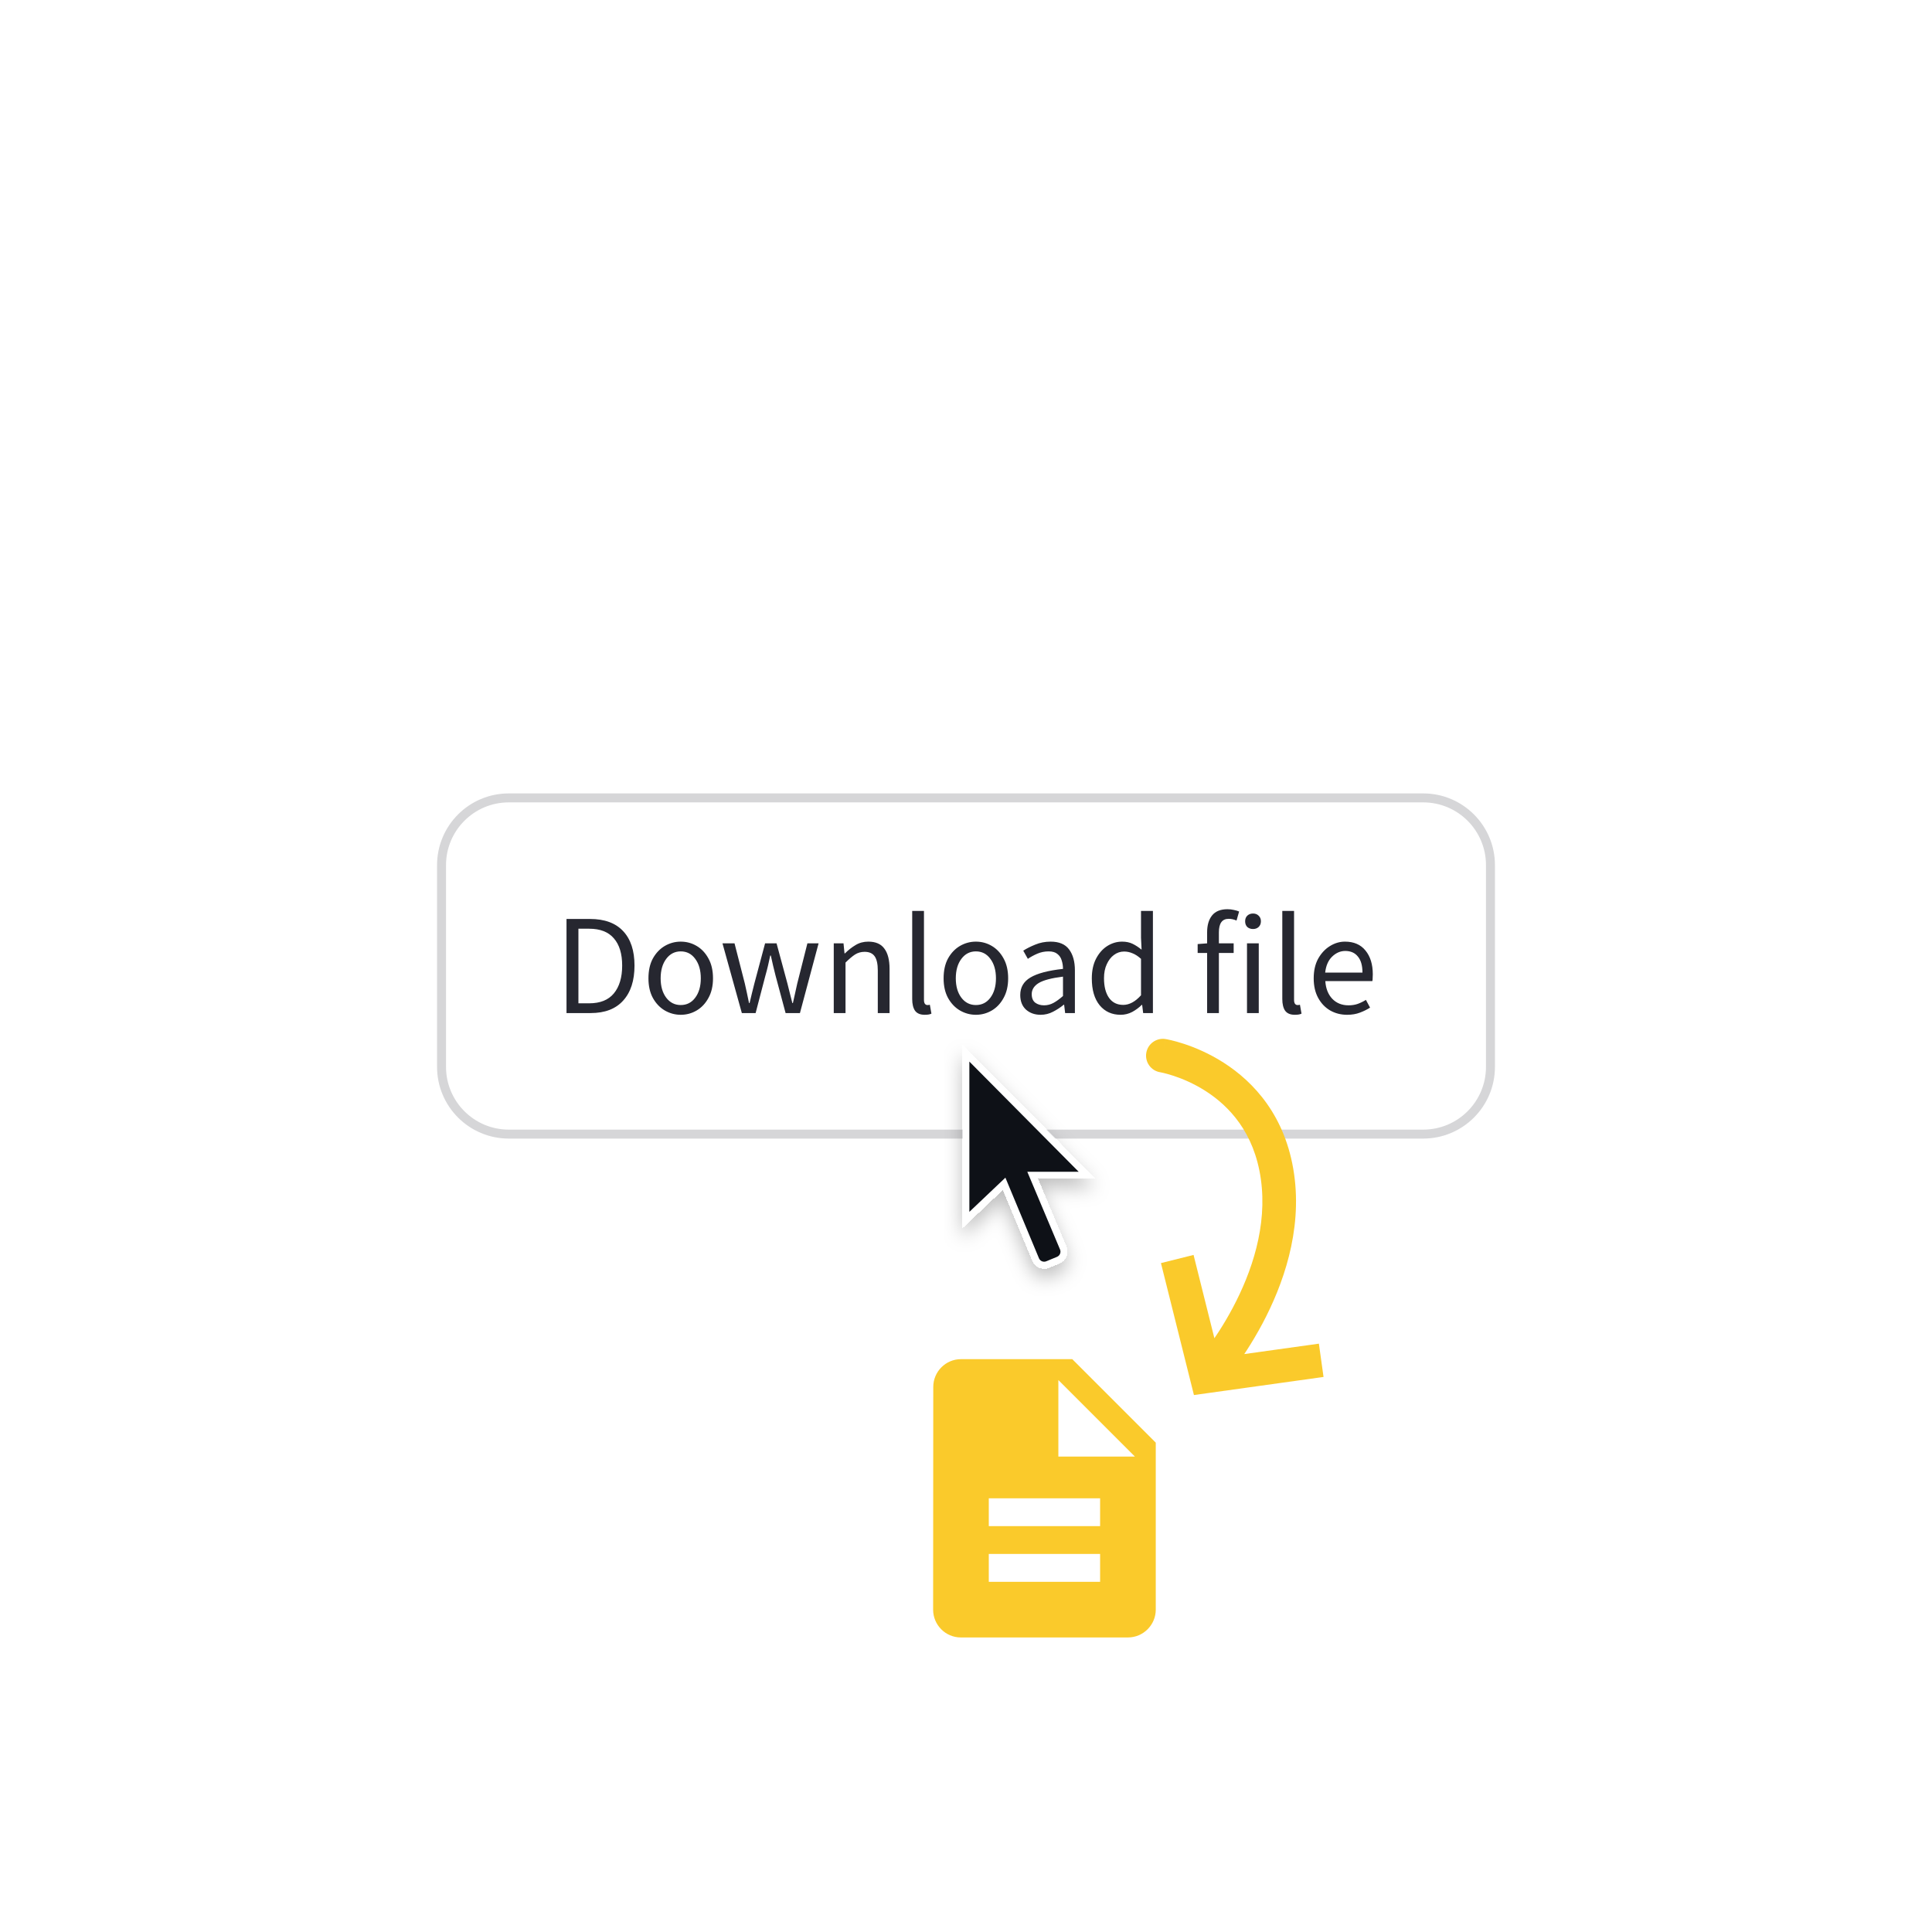
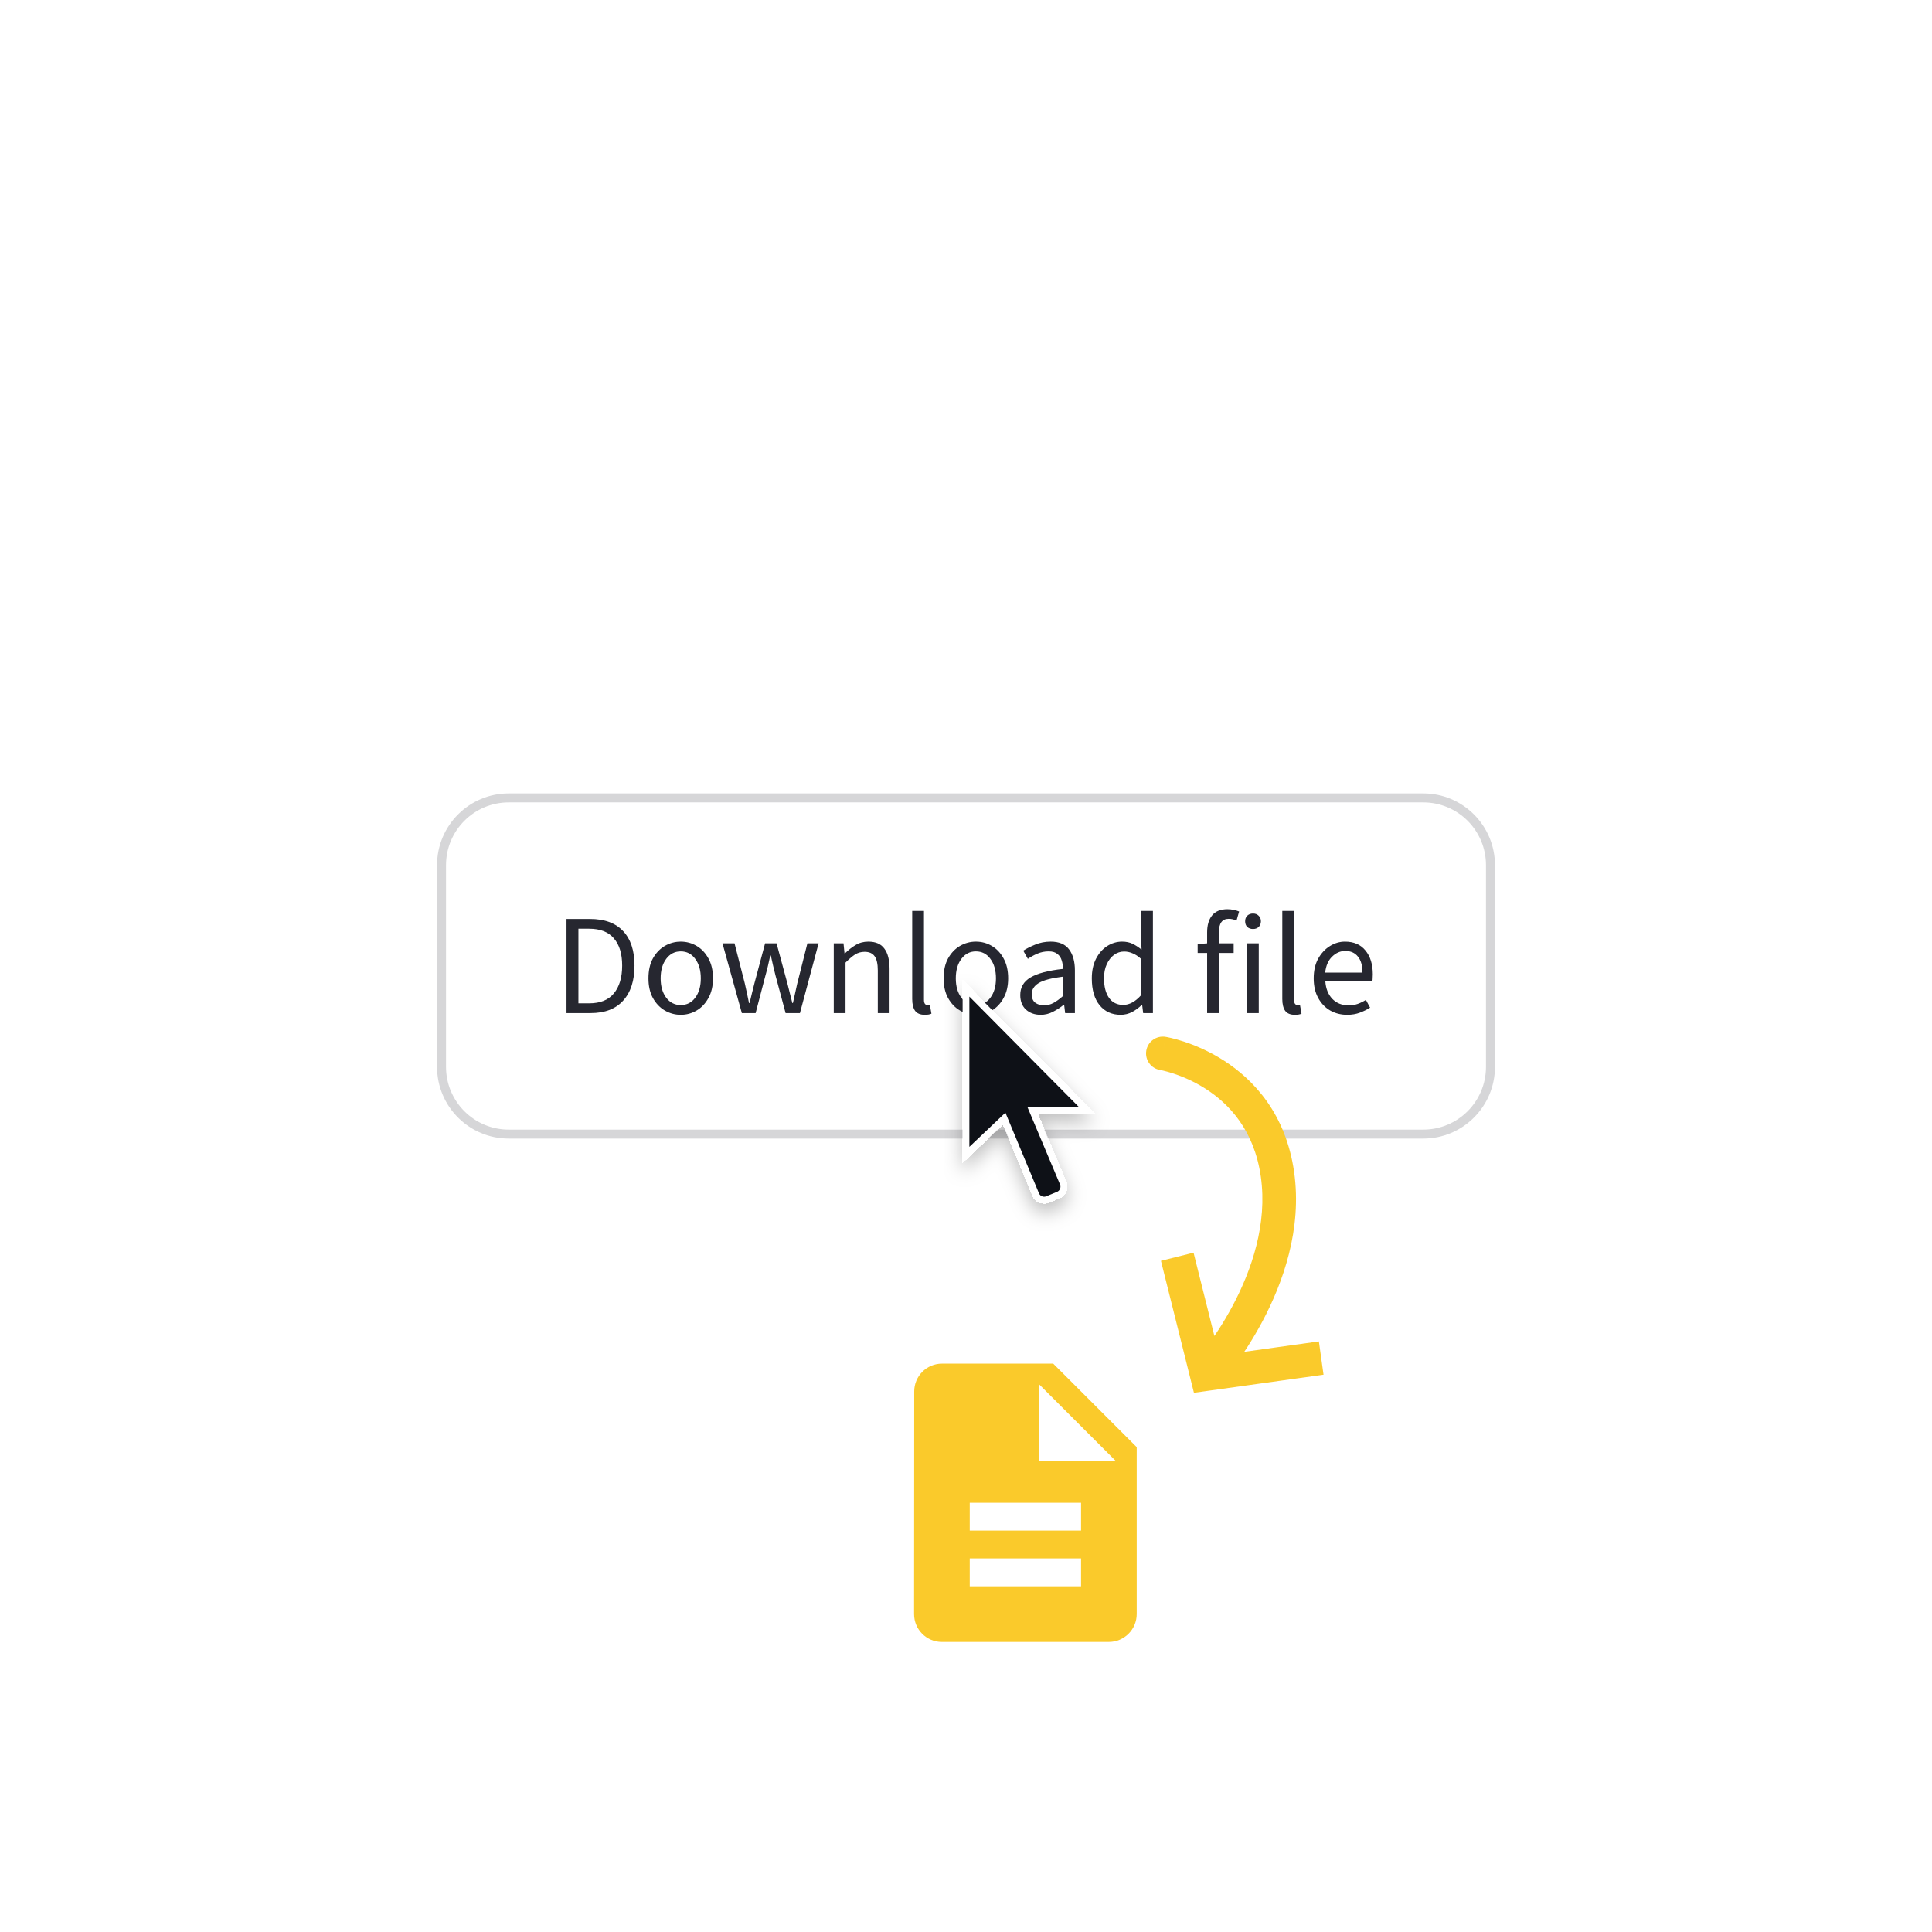
<svg xmlns="http://www.w3.org/2000/svg" width="862" height="862" viewBox="0 0 862 862" fill="none">
  <rect width="862" height="862" fill="white" />
  <rect x="197" y="356" width="468" height="150" rx="30" stroke="#D6D6D8" stroke-width="4" />
  <path d="M252.76 452V410.016H263.256C269.741 410.016 274.669 411.829 278.04 415.456C281.411 419.04 283.096 424.16 283.096 430.816C283.096 437.515 281.411 442.72 278.04 446.432C274.712 450.144 269.869 452 263.512 452H252.76ZM258.072 447.648H262.872C267.779 447.648 271.448 446.176 273.88 443.232C276.355 440.245 277.592 436.107 277.592 430.816C277.592 425.525 276.355 421.472 273.88 418.656C271.448 415.797 267.779 414.368 262.872 414.368H258.072V447.648ZM303.719 452.768C301.202 452.768 298.834 452.128 296.615 450.848C294.439 449.568 292.668 447.712 291.303 445.28C289.98 442.848 289.319 439.925 289.319 436.512C289.319 433.013 289.98 430.048 291.303 427.616C292.668 425.184 294.439 423.328 296.615 422.048C298.834 420.768 301.202 420.128 303.719 420.128C306.279 420.128 308.647 420.768 310.823 422.048C312.999 423.328 314.748 425.184 316.071 427.616C317.436 430.048 318.119 433.013 318.119 436.512C318.119 439.925 317.436 442.848 316.071 445.28C314.748 447.712 312.999 449.568 310.823 450.848C308.647 452.128 306.279 452.768 303.719 452.768ZM303.719 448.416C306.407 448.416 308.562 447.328 310.183 445.152C311.847 442.933 312.679 440.053 312.679 436.512C312.679 432.928 311.847 430.027 310.183 427.808C308.562 425.589 306.407 424.48 303.719 424.48C301.074 424.48 298.919 425.589 297.255 427.808C295.591 430.027 294.759 432.928 294.759 436.512C294.759 440.053 295.591 442.933 297.255 445.152C298.919 447.328 301.074 448.416 303.719 448.416ZM330.989 452L322.349 420.896H327.725L332.333 438.88C332.674 440.331 332.994 441.781 333.293 443.232C333.591 444.64 333.89 446.069 334.189 447.52H334.445C334.786 446.069 335.127 444.64 335.469 443.232C335.81 441.781 336.173 440.331 336.557 438.88L341.357 420.896H346.477L351.341 438.88C351.725 440.331 352.087 441.781 352.429 443.232C352.813 444.64 353.175 446.069 353.517 447.52H353.773C354.114 446.069 354.434 444.64 354.733 443.232C355.074 441.781 355.394 440.331 355.693 438.88L360.237 420.896H365.229L356.909 452H350.509L346.029 435.296C345.645 433.803 345.282 432.331 344.941 430.88C344.642 429.429 344.301 427.915 343.917 426.336H343.661C343.319 427.915 342.978 429.451 342.637 430.944C342.295 432.395 341.911 433.867 341.485 435.36L337.133 452H330.989ZM371.998 452V420.896H376.35L376.798 425.376H376.99C378.483 423.883 380.062 422.645 381.726 421.664C383.39 420.64 385.289 420.128 387.422 420.128C390.707 420.128 393.097 421.173 394.59 423.264C396.126 425.312 396.894 428.32 396.894 432.288V452H391.646V432.992C391.646 430.091 391.177 427.979 390.238 426.656C389.299 425.333 387.806 424.672 385.758 424.672C384.179 424.672 382.75 425.077 381.47 425.888C380.233 426.699 378.825 427.893 377.246 429.472V452H371.998ZM412.566 452.768C410.603 452.768 409.174 452.171 408.278 450.976C407.425 449.739 406.998 447.989 406.998 445.728V406.432H412.246V446.112C412.246 446.923 412.395 447.52 412.694 447.904C412.993 448.245 413.334 448.416 413.718 448.416C413.889 448.416 414.038 448.416 414.166 448.416C414.337 448.373 414.571 448.331 414.87 448.288L415.574 452.256C415.233 452.427 414.827 452.555 414.358 452.64C413.889 452.725 413.291 452.768 412.566 452.768ZM435.407 452.768C432.889 452.768 430.521 452.128 428.303 450.848C426.127 449.568 424.356 447.712 422.991 445.28C421.668 442.848 421.007 439.925 421.007 436.512C421.007 433.013 421.668 430.048 422.991 427.616C424.356 425.184 426.127 423.328 428.303 422.048C430.521 420.768 432.889 420.128 435.407 420.128C437.967 420.128 440.335 420.768 442.511 422.048C444.687 423.328 446.436 425.184 447.759 427.616C449.124 430.048 449.807 433.013 449.807 436.512C449.807 439.925 449.124 442.848 447.759 445.28C446.436 447.712 444.687 449.568 442.511 450.848C440.335 452.128 437.967 452.768 435.407 452.768ZM435.407 448.416C438.095 448.416 440.249 447.328 441.871 445.152C443.535 442.933 444.367 440.053 444.367 436.512C444.367 432.928 443.535 430.027 441.871 427.808C440.249 425.589 438.095 424.48 435.407 424.48C432.761 424.48 430.607 425.589 428.943 427.808C427.279 430.027 426.447 432.928 426.447 436.512C426.447 440.053 427.279 442.933 428.943 445.152C430.607 447.328 432.761 448.416 435.407 448.416ZM464.291 452.768C461.688 452.768 459.512 452 457.763 450.464C456.056 448.885 455.203 446.709 455.203 443.936C455.203 440.523 456.718 437.92 459.747 436.128C462.819 434.293 467.662 433.013 474.275 432.288C474.275 430.965 474.083 429.707 473.699 428.512C473.358 427.317 472.718 426.357 471.779 425.632C470.883 424.864 469.582 424.48 467.875 424.48C466.083 424.48 464.398 424.821 462.819 425.504C461.24 426.187 459.832 426.955 458.595 427.808L456.547 424.16C457.998 423.221 459.768 422.325 461.859 421.472C463.992 420.576 466.296 420.128 468.771 420.128C472.568 420.128 475.32 421.301 477.027 423.648C478.734 425.952 479.587 429.045 479.587 432.928V452H475.235L474.787 448.288H474.595C473.144 449.483 471.544 450.528 469.795 451.424C468.088 452.32 466.254 452.768 464.291 452.768ZM465.827 448.544C467.32 448.544 468.728 448.181 470.051 447.456C471.374 446.731 472.782 445.707 474.275 444.384V435.744C469.112 436.384 465.486 437.344 463.395 438.624C461.347 439.904 460.323 441.547 460.323 443.552C460.323 445.301 460.856 446.581 461.923 447.392C462.99 448.16 464.291 448.544 465.827 448.544ZM499.997 452.768C496.114 452.768 493 451.36 490.653 448.544C488.306 445.685 487.133 441.675 487.133 436.512C487.133 433.141 487.752 430.24 488.989 427.808C490.269 425.333 491.933 423.435 493.981 422.112C496.072 420.789 498.29 420.128 500.637 420.128C502.429 420.128 503.986 420.448 505.309 421.088C506.632 421.728 507.976 422.603 509.341 423.712L509.085 418.4V406.432H514.397V452H510.045L509.597 448.352H509.405C508.21 449.547 506.802 450.592 505.181 451.488C503.56 452.341 501.832 452.768 499.997 452.768ZM501.149 448.352C503.88 448.352 506.525 446.923 509.085 444.064V427.808C507.762 426.613 506.482 425.781 505.245 425.312C504.05 424.8 502.813 424.544 501.533 424.544C499.869 424.544 498.354 425.056 496.989 426.08C495.666 427.061 494.6 428.448 493.789 430.24C492.978 431.989 492.573 434.059 492.573 436.448C492.573 440.16 493.32 443.083 494.813 445.216C496.306 447.307 498.418 448.352 501.149 448.352ZM538.582 452V425.184H534.358V421.216L538.582 420.896V415.968C538.582 412.811 539.307 410.315 540.758 408.48C542.251 406.603 544.555 405.664 547.67 405.664C548.651 405.664 549.59 405.771 550.486 405.984C551.382 406.155 552.171 406.389 552.854 406.688L551.702 410.72C550.55 410.208 549.376 409.952 548.182 409.952C545.28 409.952 543.83 411.957 543.83 415.968V420.896H550.422V425.184H543.83V452H538.582ZM556.373 452V420.896H561.621V452H556.373ZM559.061 414.496C558.037 414.496 557.184 414.197 556.501 413.6C555.861 412.96 555.541 412.107 555.541 411.04C555.541 410.016 555.861 409.184 556.501 408.544C557.184 407.904 558.037 407.584 559.061 407.584C560.085 407.584 560.917 407.904 561.557 408.544C562.24 409.184 562.581 410.016 562.581 411.04C562.581 412.107 562.24 412.96 561.557 413.6C560.917 414.197 560.085 414.496 559.061 414.496ZM577.691 452.768C575.728 452.768 574.299 452.171 573.403 450.976C572.55 449.739 572.123 447.989 572.123 445.728V406.432H577.371V446.112C577.371 446.923 577.52 447.52 577.819 447.904C578.118 448.245 578.459 448.416 578.843 448.416C579.014 448.416 579.163 448.416 579.291 448.416C579.462 448.373 579.696 448.331 579.995 448.288L580.699 452.256C580.358 452.427 579.952 452.555 579.483 452.64C579.014 452.725 578.416 452.768 577.691 452.768ZM601.044 452.768C598.27 452.768 595.753 452.128 593.492 450.848C591.23 449.525 589.438 447.648 588.116 445.216C586.793 442.784 586.132 439.883 586.132 436.512C586.132 433.099 586.793 430.176 588.116 427.744C589.481 425.312 591.23 423.435 593.364 422.112C595.497 420.789 597.737 420.128 600.083 420.128C604.052 420.128 607.102 421.451 609.236 424.096C611.412 426.741 612.5 430.283 612.5 434.72C612.5 435.275 612.478 435.829 612.436 436.384C612.436 436.896 612.393 437.344 612.308 437.728H591.316C591.529 441.013 592.553 443.637 594.388 445.6C596.265 447.563 598.697 448.544 601.684 448.544C603.177 448.544 604.542 448.331 605.78 447.904C607.06 447.435 608.276 446.837 609.428 446.112L611.284 449.568C609.961 450.421 608.446 451.168 606.74 451.808C605.076 452.448 603.177 452.768 601.044 452.768ZM591.252 433.952H607.892C607.892 430.795 607.209 428.405 605.844 426.784C604.521 425.12 602.644 424.288 600.212 424.288C598.036 424.288 596.073 425.141 594.324 426.848C592.617 428.512 591.593 430.88 591.252 433.952Z" fill="#262730" />
  <rect x="716.401" y="241.302" width="116.445" height="85.331" fill="white" />
  <g clip-path="url(#clip0_22_88)">
-     <path d="M478.417 606.417H428.75C421.921 606.417 416.396 612.004 416.396 618.833L416.333 718.167C416.333 724.996 421.859 730.583 428.688 730.583H503.25C510.079 730.583 515.667 724.996 515.667 718.167V643.667L478.417 606.417ZM490.834 705.75H441.167V693.333H490.834V705.75ZM490.834 680.917H441.167V668.5H490.834V680.917ZM472.209 649.875V615.729L506.354 649.875H472.209Z" fill="#FACA2B" />
+     <path d="M469.917 608.417H420.25C413.421 608.417 407.896 614.004 407.896 620.833L407.833 720.167C407.833 726.996 413.359 732.583 420.188 732.583H494.75C501.579 732.583 507.167 726.996 507.167 720.167V645.667L469.917 608.417ZM482.334 707.75H432.667V695.333H482.334V707.75ZM482.334 682.917H432.667V670.5H482.334V682.917ZM463.709 651.875V617.729L497.854 651.875H463.709Z" fill="#FACA2B" />
  </g>
-   <path d="M520.031 463.596C515.942 462.935 512.091 465.713 511.43 469.802C510.768 473.891 513.547 477.742 517.636 478.404L520.031 463.596ZM538.34 614.064L531.064 615.883L532.699 622.424L539.376 621.492L538.34 614.064ZM518.833 471C517.636 478.404 517.632 478.403 517.629 478.403C517.628 478.402 517.625 478.402 517.623 478.402C517.62 478.401 517.617 478.401 517.615 478.4C517.61 478.4 517.608 478.399 517.609 478.399C517.611 478.4 517.623 478.402 517.645 478.406C517.688 478.413 517.772 478.429 517.893 478.452C518.135 478.5 518.526 478.581 519.046 478.702C520.087 478.946 521.637 479.353 523.542 479.979C527.368 481.237 532.532 483.351 537.857 486.755C548.372 493.477 559.574 505.211 562.539 525.969L577.388 523.848C573.68 497.891 559.316 482.67 545.935 474.117C539.312 469.883 532.944 467.28 528.226 465.729C525.859 464.951 523.884 464.43 522.468 464.098C521.759 463.932 521.188 463.813 520.776 463.732C520.57 463.692 520.403 463.661 520.278 463.639C520.215 463.627 520.163 463.618 520.122 463.611C520.102 463.608 520.084 463.605 520.069 463.602C520.061 463.601 520.054 463.6 520.048 463.599C520.045 463.598 520.041 463.598 520.039 463.598C520.035 463.597 520.031 463.596 518.833 471ZM562.539 525.969C565.555 547.079 558.426 567.685 550.031 583.485C545.874 591.31 541.51 597.758 538.192 602.24C536.536 604.477 535.149 606.212 534.191 607.372C533.712 607.952 533.34 608.387 533.097 608.668C532.975 608.809 532.886 608.911 532.831 608.973C532.803 609.004 532.784 609.025 532.774 609.036C532.769 609.042 532.767 609.045 532.766 609.046C532.766 609.046 532.766 609.045 532.767 609.044C532.768 609.044 532.769 609.043 532.769 609.042C532.77 609.041 532.772 609.039 538.34 614.064C543.908 619.089 543.91 619.087 543.912 619.085C543.912 619.084 543.914 619.081 543.916 619.08C543.919 619.076 543.923 619.072 543.927 619.067C543.936 619.057 543.947 619.045 543.961 619.03C543.988 619 544.024 618.959 544.068 618.909C544.158 618.807 544.282 618.665 544.44 618.484C544.754 618.12 545.199 617.598 545.754 616.926C546.864 615.583 548.417 613.637 550.247 611.165C553.901 606.23 558.695 599.148 563.278 590.524C572.363 573.425 581.046 549.453 577.388 523.848L562.539 525.969ZM545.616 612.245L532.532 559.911L517.98 563.549L531.064 615.883L545.616 612.245ZM539.376 621.492L590.521 614.356L588.448 599.499L537.303 606.636L539.376 621.492Z" fill="#FACA2B" />
+   <path d="M520.031 462.596C515.942 461.935 512.091 464.713 511.43 468.802C510.768 472.891 513.547 476.742 517.636 477.404L520.031 462.596ZM538.34 613.064L531.064 614.883L532.699 621.424L539.376 620.492L538.34 613.064ZM518.833 470C517.636 477.404 517.632 477.403 517.629 477.403C517.628 477.402 517.625 477.402 517.623 477.402C517.62 477.401 517.617 477.401 517.615 477.4C517.61 477.4 517.608 477.399 517.609 477.399C517.611 477.4 517.623 477.402 517.645 477.406C517.688 477.413 517.772 477.429 517.893 477.452C518.135 477.5 518.526 477.581 519.046 477.702C520.087 477.946 521.637 478.353 523.542 478.979C527.368 480.237 532.532 482.351 537.857 485.755C548.372 492.477 559.574 504.211 562.539 524.969L577.388 522.848C573.68 496.891 559.316 481.67 545.935 473.117C539.312 468.883 532.944 466.28 528.226 464.729C525.859 463.951 523.884 463.43 522.468 463.098C521.759 462.932 521.188 462.813 520.776 462.732C520.57 462.692 520.403 462.661 520.278 462.639C520.215 462.627 520.163 462.618 520.122 462.611C520.102 462.608 520.084 462.605 520.069 462.602C520.061 462.601 520.054 462.6 520.048 462.599C520.045 462.598 520.041 462.598 520.039 462.598C520.035 462.597 520.031 462.596 518.833 470ZM562.539 524.969C565.555 546.079 558.426 566.685 550.031 582.485C545.874 590.31 541.51 596.758 538.192 601.24C536.536 603.477 535.149 605.212 534.191 606.372C533.712 606.952 533.34 607.387 533.097 607.668C532.975 607.809 532.886 607.911 532.831 607.973C532.803 608.004 532.784 608.025 532.774 608.036C532.769 608.042 532.767 608.045 532.766 608.046C532.766 608.046 532.766 608.045 532.767 608.044C532.768 608.044 532.769 608.043 532.769 608.042C532.77 608.041 532.772 608.039 538.34 613.064C543.908 618.089 543.91 618.087 543.912 618.085C543.912 618.084 543.914 618.081 543.916 618.08C543.919 618.076 543.923 618.072 543.927 618.067C543.936 618.057 543.947 618.045 543.961 618.03C543.988 618 544.024 617.959 544.068 617.909C544.158 617.807 544.282 617.665 544.44 617.484C544.754 617.12 545.199 616.598 545.754 615.926C546.864 614.583 548.417 612.637 550.247 610.165C553.901 605.23 558.695 598.148 563.278 589.524C572.363 572.425 581.046 548.453 577.388 522.848L562.539 524.969ZM545.616 611.245L532.532 558.911L517.98 562.549L531.064 614.883L545.616 611.245ZM539.376 620.492L590.521 613.356L588.448 598.499L537.303 605.636L539.376 620.492Z" fill="#FACA2B" />
  <g filter="url(#filter0_d_22_88)">
-     <path d="M484.865 524.303L431 470V544.181L448.031 528.025L462.165 561.971C463.012 564.007 465.347 564.972 467.385 564.13L472.178 562.149C474.229 561.301 475.197 558.946 474.336 556.9L460.607 524.303H484.865Z" fill="#0E1117" stroke="white" stroke-width="3" />
+     <path d="M484.865 495.303L431 441V515.181L448.031 499.025L462.165 532.971C463.012 535.007 465.347 535.972 467.385 535.13L472.178 533.149C474.229 532.301 475.197 529.946 474.336 527.9L460.607 495.303H484.865Z" fill="#0E1117" stroke="white" stroke-width="3" />
  </g>
  <defs>
-     <filter id="filter0_d_22_88" x="421.5" y="462.358" width="74.966" height="115.577" filterUnits="userSpaceOnUse" color-interpolation-filters="sRGB">
+     <filter id="filter0_d_22_88" x="421.5" y="433.358" width="74.966" height="115.577" filterUnits="userSpaceOnUse" color-interpolation-filters="sRGB">
      <feFlood flood-opacity="0" result="BackgroundImageFix" />
      <feColorMatrix in="SourceAlpha" type="matrix" values="0 0 0 0 0 0 0 0 0 0 0 0 0 0 0 0 0 0 127 0" result="hardAlpha" />
      <feOffset dy="4" />
      <feGaussianBlur stdDeviation="4" />
      <feComposite in2="hardAlpha" operator="out" />
      <feColorMatrix type="matrix" values="0 0 0 0 0 0 0 0 0 0 0 0 0 0 0 0 0 0 0.25 0" />
      <feBlend mode="normal" in2="BackgroundImageFix" result="effect1_dropShadow_22_88" />
      <feBlend mode="normal" in="SourceGraphic" in2="effect1_dropShadow_22_88" result="shape" />
    </filter>
    <clipPath id="clip0_22_88">
-       <rect width="149" height="149" fill="white" transform="translate(391.5 594)" />
+       <rect width="149" height="149" fill="white" transform="translate(383 596)" />
    </clipPath>
  </defs>
</svg>
